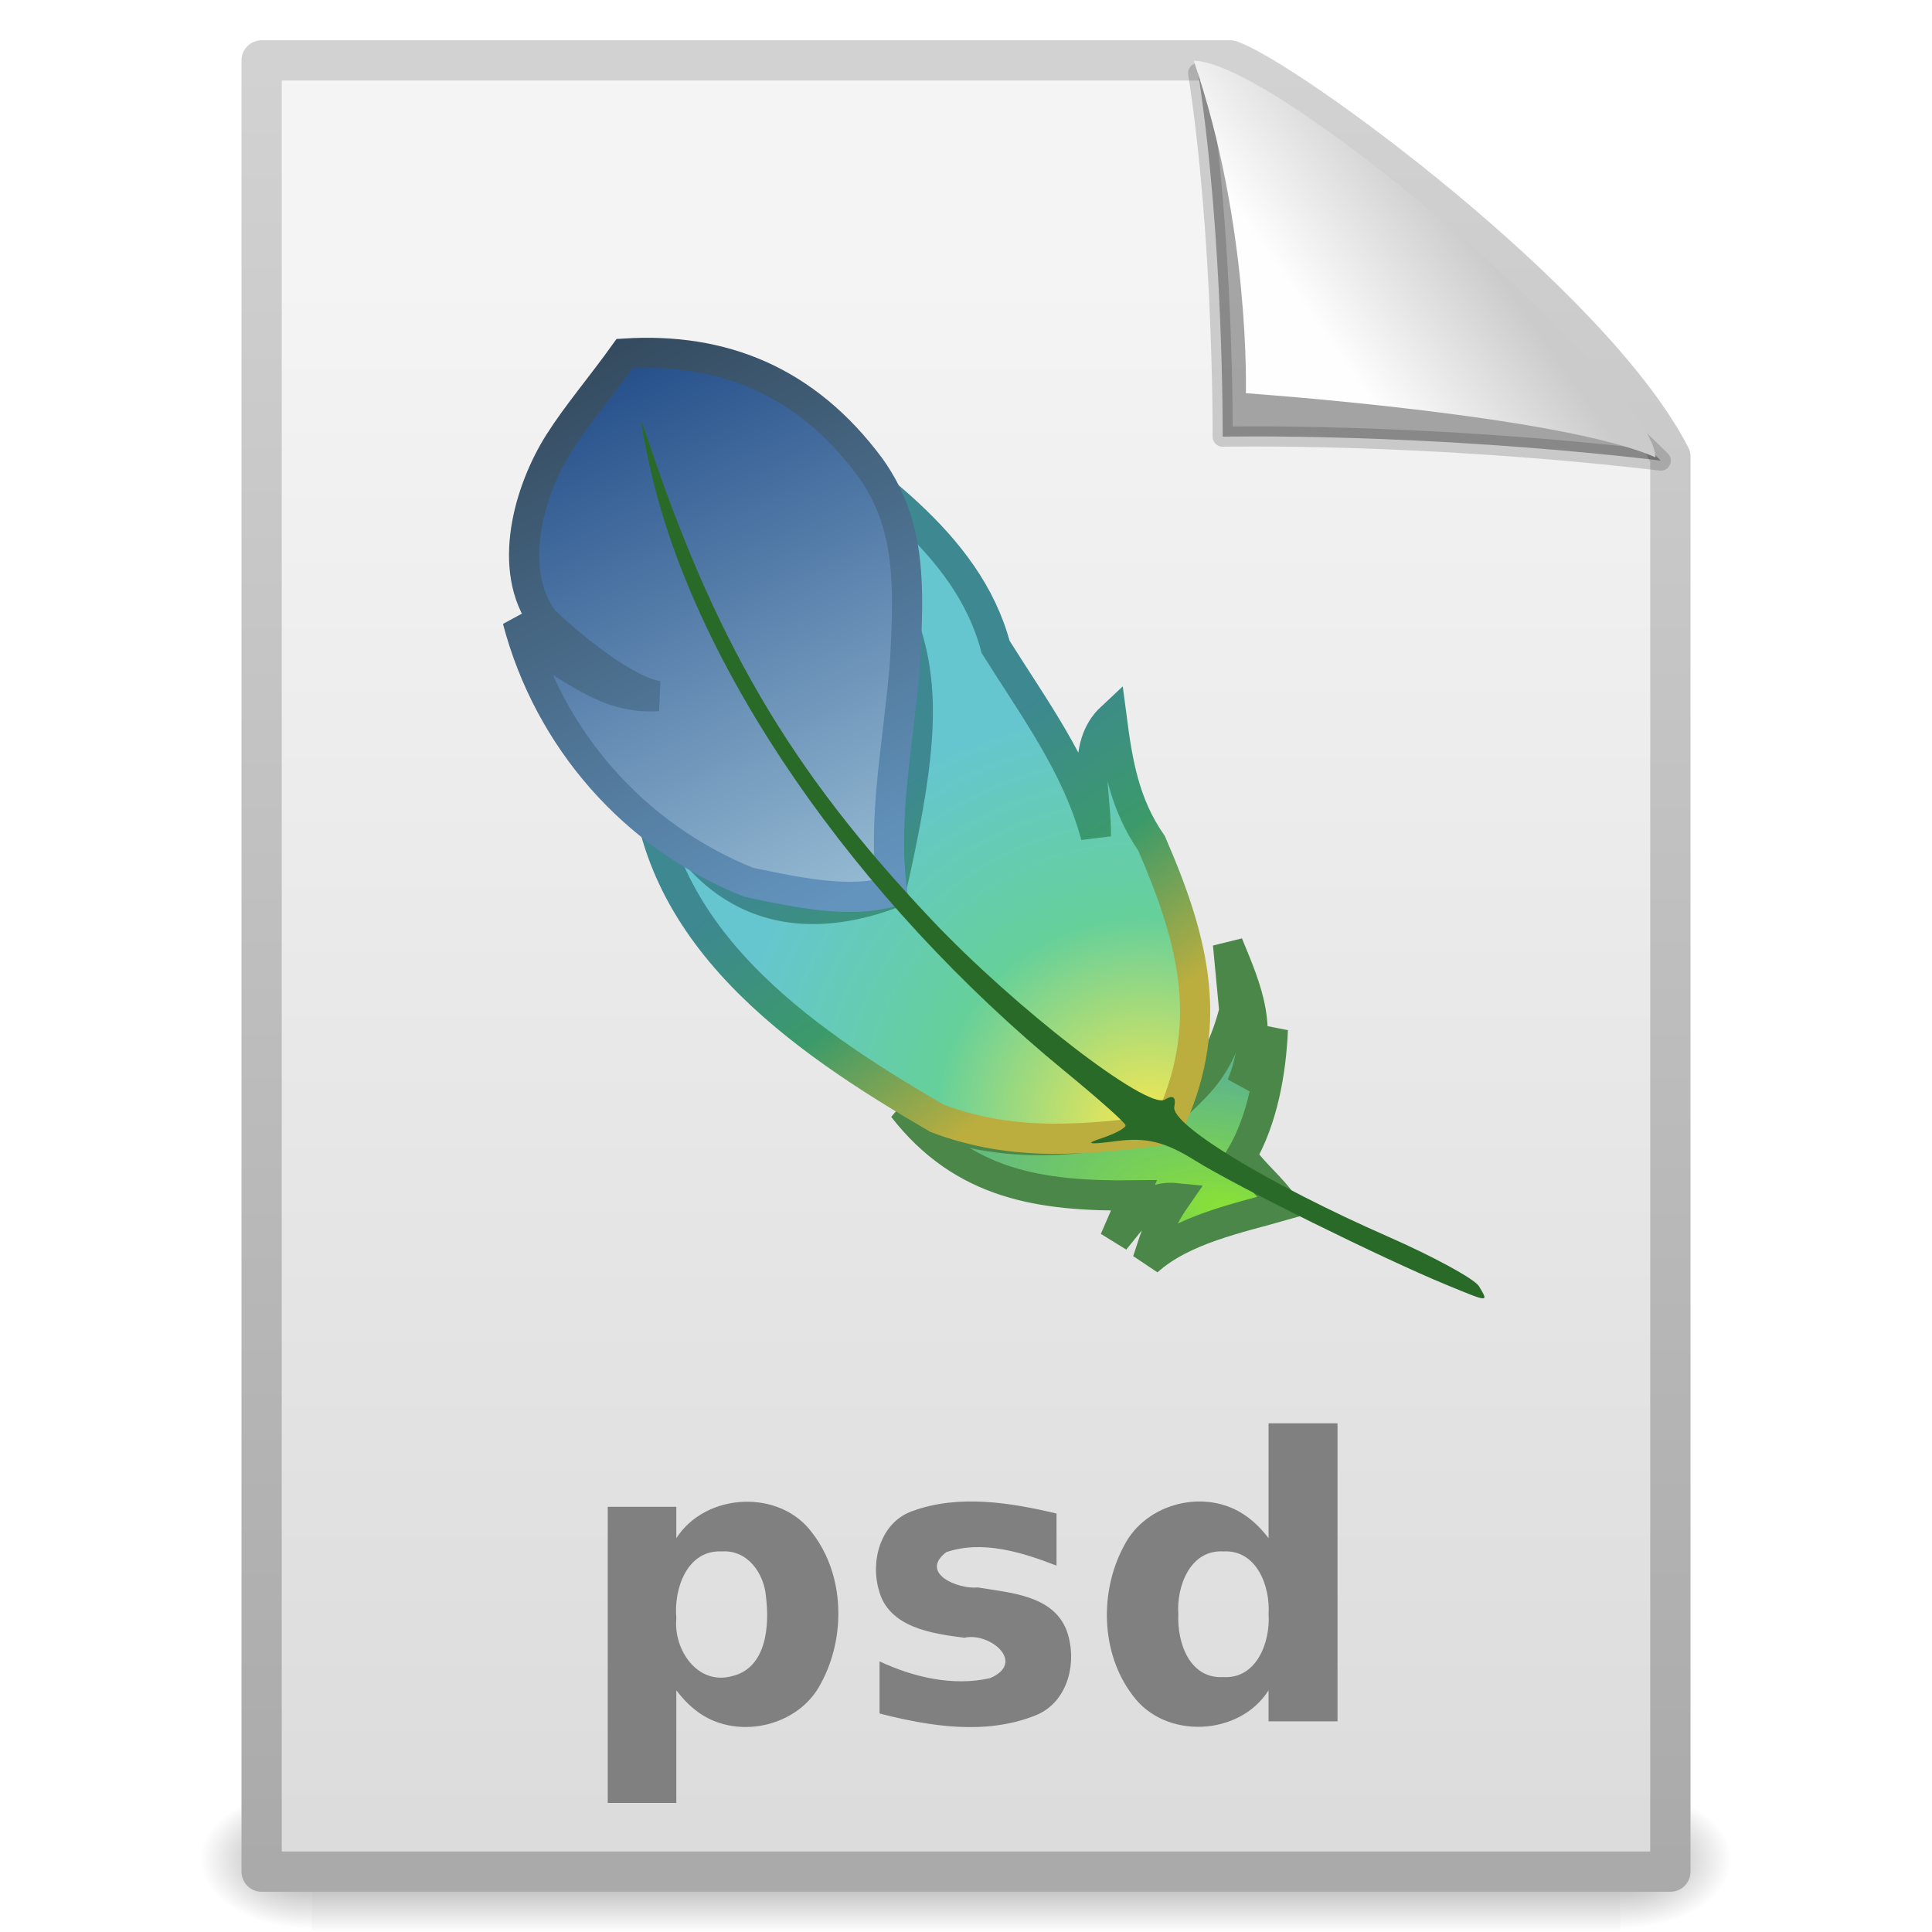
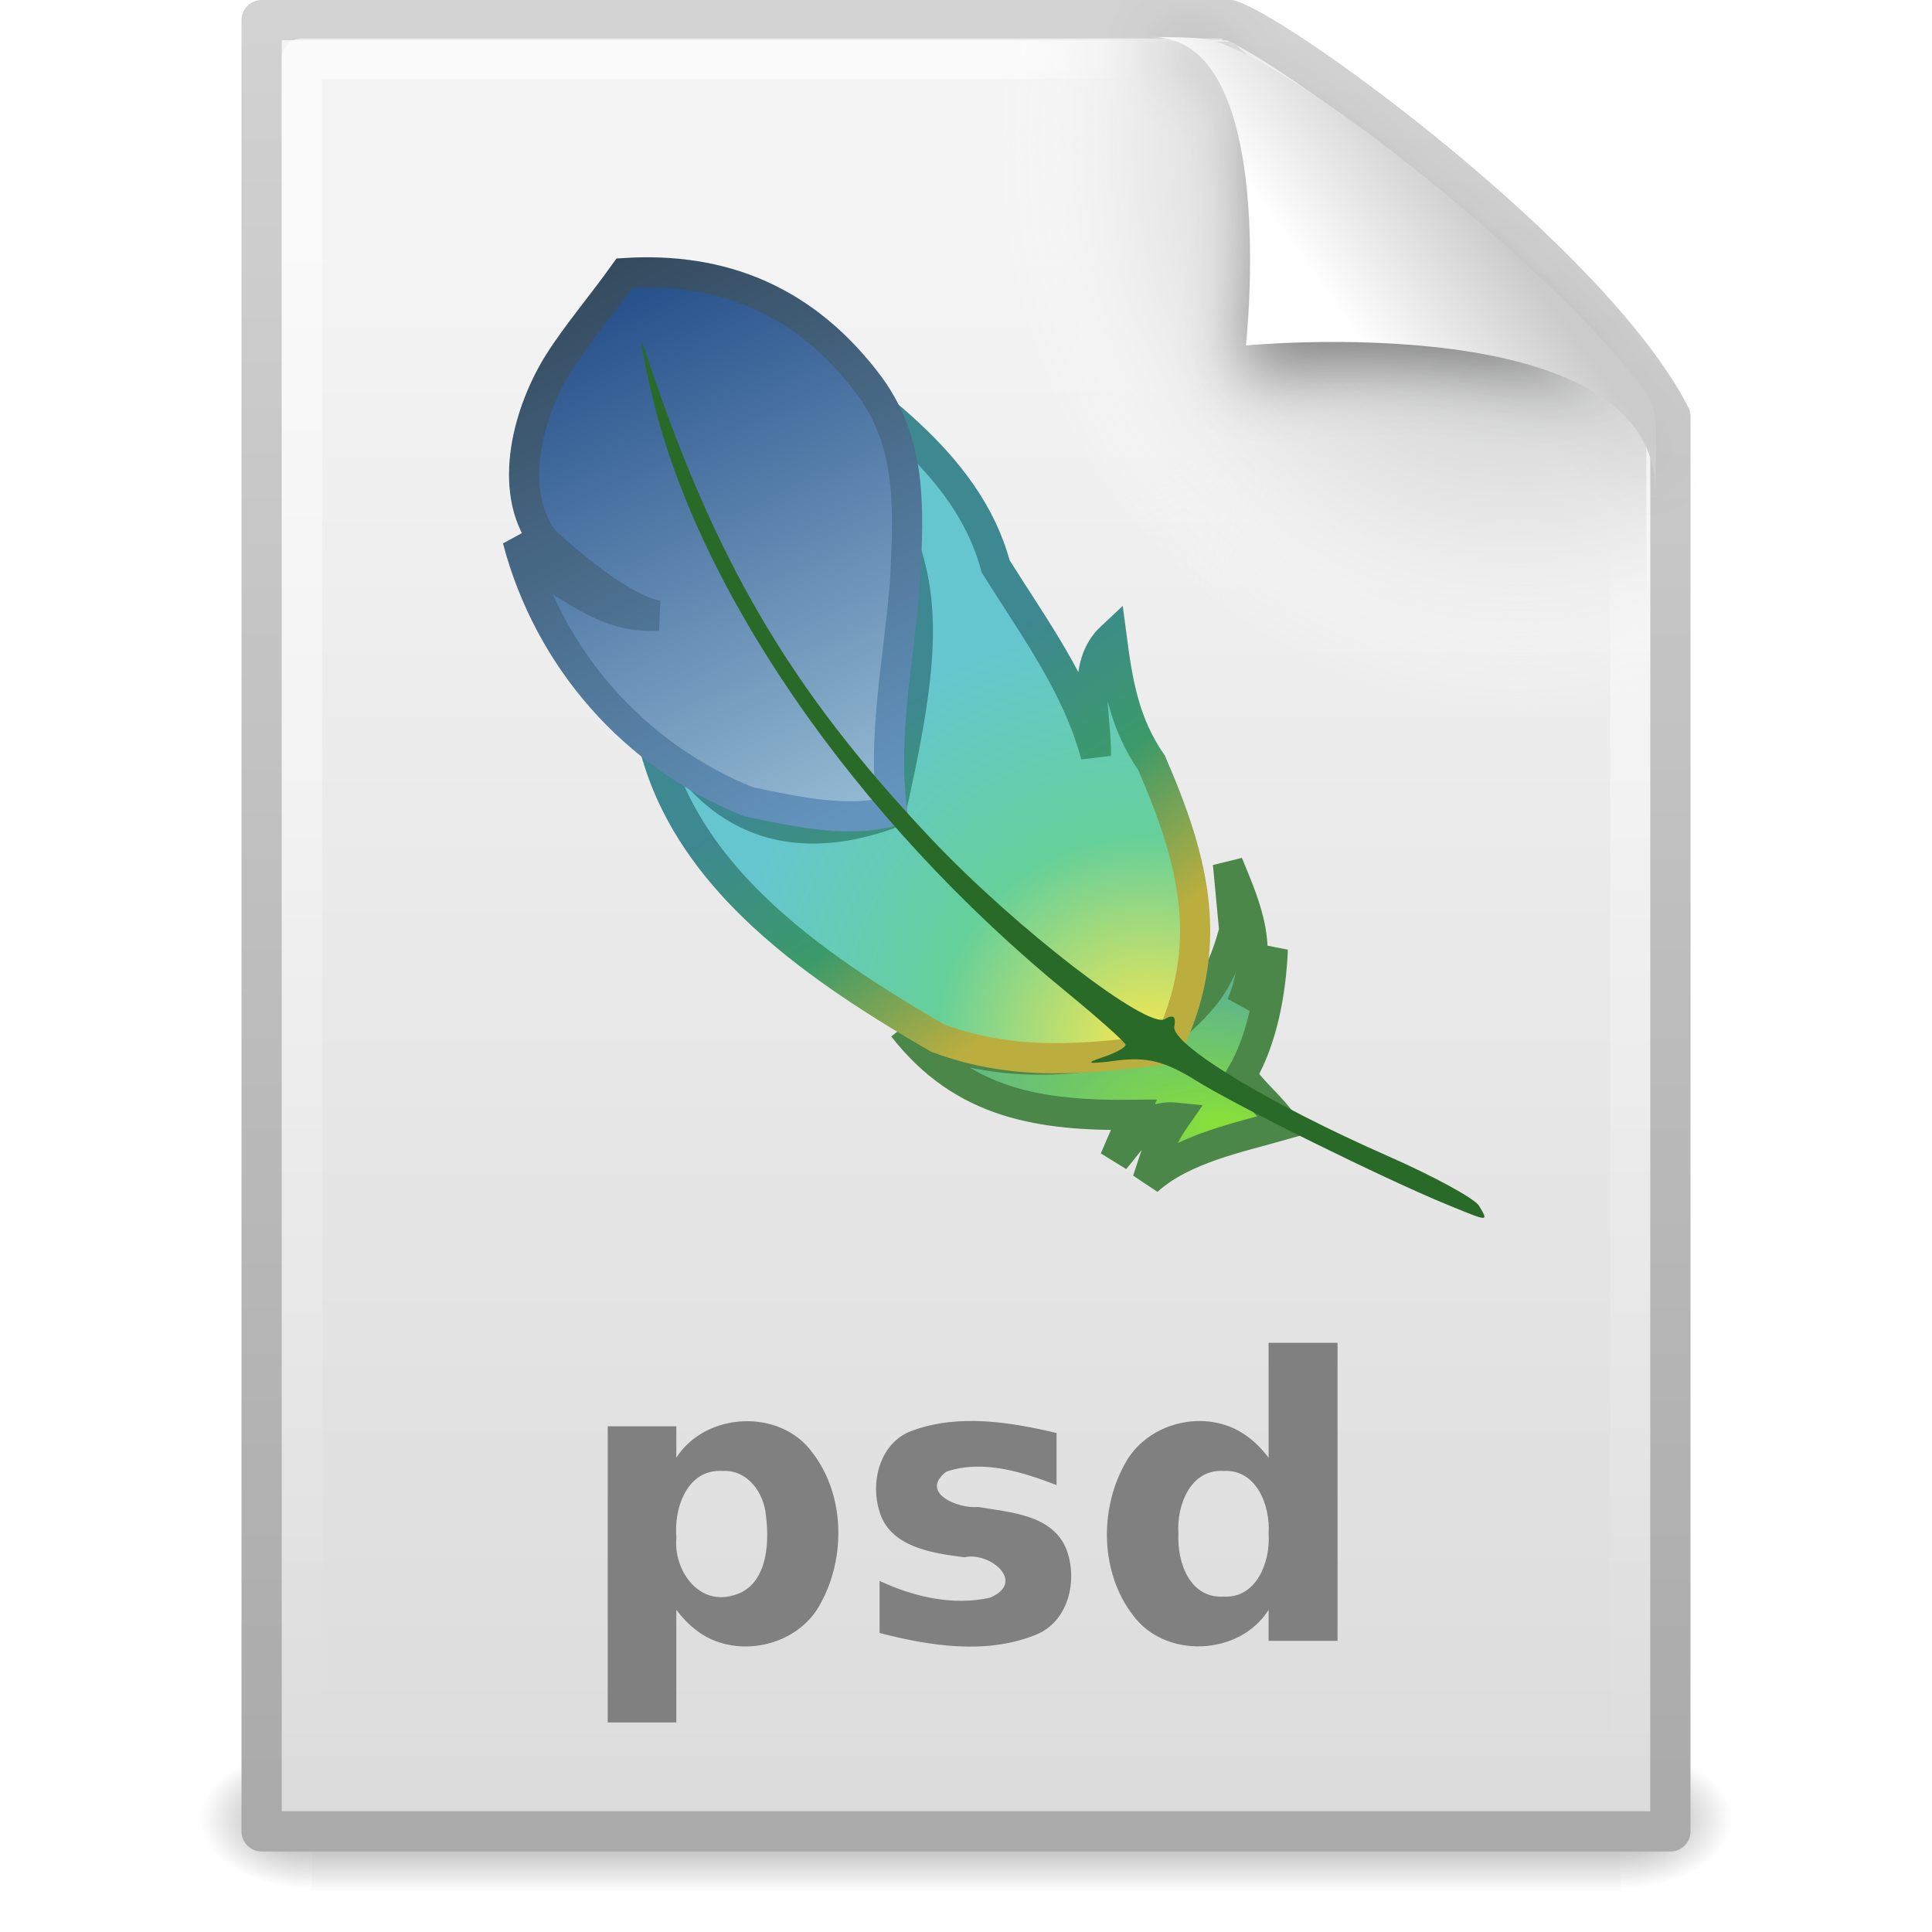
- <svg xmlns="http://www.w3.org/2000/svg" xmlns:xlink="http://www.w3.org/1999/xlink" width="48px" height="48px" id="svg3762">
+ <svg xmlns="http://www.w3.org/2000/svg" xmlns:xlink="http://www.w3.org/1999/xlink" version="1.1" width="48" height="48" id="svg3762">
  <defs id="defs3764">
-     <radialGradient xlink:href="#linearGradient5060" id="radialGradient7008" gradientUnits="userSpaceOnUse" gradientTransform="matrix(2.4097175e-2,0,0,1.5374761e-2,26.47758,38.62904)" cx="605.714" cy="486.648" fx="605.714" fy="486.648" r="117.143" />
+     <radialGradient cx="605.714" cy="486.648" r="117.143" fx="605.714" fy="486.648" id="radialGradient7008" xlink:href="#linearGradient5060" gradientUnits="userSpaceOnUse" gradientTransform="matrix(0.02409717,0,0,0.01537476,26.47758,38.62904)" />
    <linearGradient id="linearGradient5060">
-       <stop id="stop5062" offset="0" style="stop-color:black;stop-opacity:1;" />
-       <stop id="stop5064" offset="1" style="stop-color:black;stop-opacity:0;" />
+       <stop id="stop5062" style="stop-color:#000000;stop-opacity:1" offset="0" />
+       <stop id="stop5064" style="stop-color:#000000;stop-opacity:0" offset="1" />
    </linearGradient>
-     <radialGradient xlink:href="#linearGradient5060" id="radialGradient7006" gradientUnits="userSpaceOnUse" gradientTransform="matrix(-2.409717e-2,0,0,1.5374761e-2,21.52241,38.62904)" cx="605.714" cy="486.648" fx="605.714" fy="486.648" r="117.143" />
+     <radialGradient cx="605.714" cy="486.648" r="117.143" fx="605.714" fy="486.648" id="radialGradient7006" xlink:href="#linearGradient5060" gradientUnits="userSpaceOnUse" gradientTransform="matrix(-0.02409717,0,0,0.01537476,21.52241,38.62904)" />
    <linearGradient id="linearGradient5048">
-       <stop id="stop5050" offset="0" style="stop-color:black;stop-opacity:0;" />
-       <stop style="stop-color:black;stop-opacity:1;" offset="0.5" id="stop5056" />
-       <stop id="stop5052" offset="1" style="stop-color:black;stop-opacity:0;" />
+       <stop id="stop5050" style="stop-color:#000000;stop-opacity:0" offset="0" />
+       <stop id="stop5056" style="stop-color:#000000;stop-opacity:1" offset="0.5" />
+       <stop id="stop5052" style="stop-color:#000000;stop-opacity:0" offset="1" />
    </linearGradient>
-     <linearGradient xlink:href="#linearGradient5048" id="linearGradient7004" gradientUnits="userSpaceOnUse" gradientTransform="matrix(7.0414201e-2,0,0,1.5374761e-2,-1.449705,38.62901)" x1="302.857" y1="366.648" x2="302.857" y2="609.505" />
+     <linearGradient x1="302.857" y1="366.648" x2="302.857" y2="609.505" id="linearGradient7004" xlink:href="#linearGradient5048" gradientUnits="userSpaceOnUse" gradientTransform="matrix(0.0704142,0,0,0.01537476,-1.449705,38.62901)" />
    <linearGradient id="linearGradient3104">
-       <stop id="stop3106" offset="0" style="stop-color:#aaaaaa;stop-opacity:1;" />
-       <stop id="stop3108" offset="1" style="stop-color:#d2d2d2;stop-opacity:1;" />
+       <stop id="stop3106" style="stop-color:#aaaaaa;stop-opacity:1" offset="0" />
+       <stop id="stop3108" style="stop-color:#d2d2d2;stop-opacity:1" offset="1" />
    </linearGradient>
-     <linearGradient xlink:href="#linearGradient3104" id="linearGradient7039" gradientUnits="userSpaceOnUse" gradientTransform="matrix(0.8074968,0,0,0.9358511,59.41024,-1.114479)" x1="-51.786" y1="50.786" x2="-51.786" y2="2.906" />
+     <linearGradient x1="-51.786" y1="50.786" x2="-51.786" y2="2.906" id="linearGradient7039" xlink:href="#linearGradient3104" gradientUnits="userSpaceOnUse" gradientTransform="matrix(0.8074968,0,0,0.9358511,59.41024,-2.114478)" />
    <linearGradient id="linearGradient3600">
-       <stop style="stop-color:#f4f4f4;stop-opacity:1" offset="0" id="stop3602" />
-       <stop style="stop-color:#dbdbdb;stop-opacity:1" offset="1" id="stop3604" />
+       <stop id="stop3602" style="stop-color:#f4f4f4;stop-opacity:1" offset="0" />
+       <stop id="stop3604" style="stop-color:#dbdbdb;stop-opacity:1" offset="1" />
    </linearGradient>
-     <linearGradient xlink:href="#linearGradient3600" id="linearGradient7037" gradientUnits="userSpaceOnUse" x1="25.132" y1="6.729" x2="25.132" y2="47.013" />
+     <linearGradient x1="25.132" y1="6.729" x2="25.132" y2="47.013" id="linearGradient7037" xlink:href="#linearGradient3600" gradientUnits="userSpaceOnUse" gradientTransform="translate(0,-0.9999993)" />
    <linearGradient id="linearGradient9162">
-       <stop style="stop-color:#8ae234;stop-opacity:1;" offset="0" id="stop9170" />
-       <stop id="stop9166" offset="1" style="stop-color:#4db07d;stop-opacity:0.882;" />
+       <stop id="stop9170" style="stop-color:#8ae234;stop-opacity:1" offset="0" />
+       <stop id="stop9166" style="stop-color:#4db07d;stop-opacity:0.882" offset="1" />
    </linearGradient>
-     <radialGradient xlink:href="#linearGradient9162" id="radialGradient7057" gradientUnits="userSpaceOnUse" gradientTransform="matrix(-0.3550367,-6.1138432e-2,2.6988104e-2,-0.1567226,167.7759,118.0612)" cx="416.802" cy="399.142" fx="416.802" fy="399.142" r="20.131" />
-     <linearGradient id="linearGradient8589">
-       <stop id="stop8591" offset="0" style="stop-color:#fefefe;stop-opacity:1" />
-       <stop id="stop8593" offset="1" style="stop-color:#cbcbcb;stop-opacity:1;" />
+     <radialGradient cx="416.802" cy="399.142" r="20.131" fx="416.802" fy="399.142" id="radialGradient7057" xlink:href="#linearGradient9162" gradientUnits="userSpaceOnUse" gradientTransform="matrix(-0.3550367,-0.06113843,0.0269881,-0.1567226,167.7759,116.0612)" />
+     <linearGradient id="linearGradient7605">
+       <stop id="stop7607" style="stop-color:#bcae3e;stop-opacity:1" offset="0" />
+       <stop id="stop7609" style="stop-color:#3b9a6a;stop-opacity:1" offset="0.5" />
+       <stop id="stop7611" style="stop-color:#3d8891;stop-opacity:1" offset="1" />
    </linearGradient>
-     <linearGradient xlink:href="#linearGradient8589" id="linearGradient7027" gradientUnits="userSpaceOnUse" gradientTransform="matrix(0.9976985,0,0,1.064205,0.163803,-0.139256)" x1="32.892" y1="8.059" x2="36.358" y2="5.457" />
-     <linearGradient id="linearGradient7605">
-       <stop style="stop-color:#bcae3e;stop-opacity:1;" offset="0" id="stop7607" />
-       <stop id="stop7609" offset="0.5" style="stop-color:#3b9a6a;stop-opacity:1;" />
-       <stop id="stop7611" offset="1" style="stop-color:#3d8891;stop-opacity:1;" />
+     <linearGradient x1="32.027" y1="21.986" x2="27.56" y2="15.299" id="linearGradient7067" xlink:href="#linearGradient7605" gradientUnits="userSpaceOnUse" gradientTransform="translate(-0.330622,-0.9841266)" />
+     <linearGradient id="linearGradient7192">
+       <stop id="stop7210" style="stop-color:#fce94f;stop-opacity:1" offset="0" />
+       <stop id="stop8189" style="stop-color:#66d09a;stop-opacity:1" offset="0.5" />
+       <stop id="stop8187" style="stop-color:#66c6d0;stop-opacity:1" offset="1" />
    </linearGradient>
-     <linearGradient xlink:href="#linearGradient7605" id="linearGradient7067" gradientUnits="userSpaceOnUse" x1="32.027" y1="21.986" x2="27.56" y2="15.299" gradientTransform="translate(-0.330622,1.015873)" />
-     <linearGradient id="linearGradient7192">
-       <stop id="stop7210" offset="0" style="stop-color:#fce94f;stop-opacity:1;" />
-       <stop style="stop-color:#66d09a;stop-opacity:1;" offset="0.5" id="stop8189" />
-       <stop style="stop-color:#66c6d0;stop-opacity:1;" offset="1" id="stop8187" />
+     <radialGradient cx="416.655" cy="392.078" r="27.077" fx="416.655" fy="392.078" id="radialGradient7065" xlink:href="#linearGradient7192" gradientUnits="userSpaceOnUse" gradientTransform="matrix(0.2619729,-0.285608,0.2957879,0.2713093,-196.5257,38.75677)" />
+     <linearGradient id="linearGradient7613">
+       <stop id="stop7615" style="stop-color:#304456;stop-opacity:1" offset="0" />
+       <stop id="stop7617" style="stop-color:#6394be;stop-opacity:1" offset="1" />
    </linearGradient>
-     <radialGradient xlink:href="#linearGradient7192" id="radialGradient7065" gradientUnits="userSpaceOnUse" gradientTransform="matrix(0.2619729,-0.285608,0.2957879,0.2713093,-196.5257,40.75677)" cx="416.655" cy="392.078" fx="416.655" fy="392.078" r="27.077" />
-     <linearGradient id="linearGradient7613">
-       <stop id="stop7615" offset="0" style="stop-color:#304456;stop-opacity:1;" />
-       <stop id="stop7617" offset="1" style="stop-color:#6394be;stop-opacity:1;" />
+     <linearGradient x1="13.113" y1="7.251" x2="20.404" y2="21.767" id="linearGradient7062" xlink:href="#linearGradient7613" gradientUnits="userSpaceOnUse" gradientTransform="translate(-0.330622,-0.9841266)" />
+     <linearGradient id="linearGradient7176">
+       <stop id="stop7178" style="stop-color:#204a87;stop-opacity:1" offset="0" />
+       <stop id="stop7180" style="stop-color:#97bcd4;stop-opacity:1" offset="1" />
    </linearGradient>
-     <linearGradient xlink:href="#linearGradient7613" id="linearGradient7062" gradientUnits="userSpaceOnUse" x1="13.113" y1="7.251" x2="20.404" y2="21.767" gradientTransform="translate(-0.330622,1.015873)" />
-     <linearGradient id="linearGradient7176">
-       <stop id="stop7178" offset="0" style="stop-color:#204a87;stop-opacity:1;" />
-       <stop id="stop7180" offset="1" style="stop-color:#97bcd4;stop-opacity:1" />
+     <linearGradient x1="375.625" y1="311.791" x2="393.433" y2="374.925" id="linearGradient7060" xlink:href="#linearGradient7176" gradientUnits="userSpaceOnUse" gradientTransform="matrix(0.2297578,-0.0383763,0.0383763,0.2297578,-83.01718,-50.80784)" />
+     <radialGradient cx="102" cy="112.305" r="139.559" id="XMLID_8_" gradientUnits="userSpaceOnUse">
+       <stop id="stop41" style="stop-color:#b7b8b9;stop-opacity:1" offset="0" />
+       <stop id="stop47" style="stop-color:#ececec;stop-opacity:1" offset="0.189" />
+       <stop id="stop49" style="stop-color:#fafafa;stop-opacity:0" offset="0.257" />
+       <stop id="stop51" style="stop-color:#ffffff;stop-opacity:0" offset="0.301" />
+       <stop id="stop53" style="stop-color:#fafafa;stop-opacity:0" offset="0.531" />
+       <stop id="stop55" style="stop-color:#ebecec;stop-opacity:0" offset="0.845" />
+       <stop id="stop57" style="stop-color:#e1e2e3;stop-opacity:0" offset="1" />
+     </radialGradient>
+     <filter x="-0.148" y="-0.164" width="1.297" height="1.329" color-interpolation-filters="sRGB" id="filter3248">
+       <feGaussianBlur id="feGaussianBlur3250" stdDeviation="0.774" />
+     </filter>
+     <linearGradient x1="32.892" y1="8.059" x2="36.358" y2="5.457" id="linearGradient2633" xlink:href="#linearGradient8589-8" gradientUnits="userSpaceOnUse" gradientTransform="matrix(0.9977111,0,0,1.040687,0.1637168,-1.105795)" />
+     <linearGradient id="linearGradient8589-8">
+       <stop id="stop8591-1" style="stop-color:#fefefe;stop-opacity:1" offset="0" />
+       <stop id="stop8593-2" style="stop-color:#cbcbcb;stop-opacity:1" offset="1" />
    </linearGradient>
-     <linearGradient xlink:href="#linearGradient7176" id="linearGradient7060" gradientUnits="userSpaceOnUse" gradientTransform="matrix(0.2297578,-3.8376296e-2,3.8376296e-2,0.2297578,-83.01718,-48.80784)" x1="375.625" y1="311.791" x2="393.433" y2="374.925" />
+     <radialGradient cx="102" cy="112.305" r="139.559" id="radialGradient3095" xlink:href="#XMLID_8_" gradientUnits="userSpaceOnUse" gradientTransform="matrix(0.3617068,0,0,-0.3907784,0.8509865,47.517)" />
+     <linearGradient id="linearGradient3211">
+       <stop id="stop3213" style="stop-color:#ffffff;stop-opacity:1" offset="0" />
+       <stop id="stop3215" style="stop-color:#ffffff;stop-opacity:0" offset="1" />
+     </linearGradient>
+     <linearGradient x1="24" y1="2" x2="24" y2="46.017" id="linearGradient2890" xlink:href="#linearGradient3211" gradientUnits="userSpaceOnUse" gradientTransform="matrix(1,0,0,0.9777778,-5.0064697e-7,-0.9888882)" />
  </defs>
  <g id="layer1">
-     <g style="display:inline" id="g4420" transform="matrix(0.9561265,0,0,0.9561265,1.052964,2.105928)">
-       <rect style="opacity:0.402;fill:url(#linearGradient7004);fill-opacity:1;fill-rule:nonzero;stroke:none;stroke-width:1;stroke-linecap:round;stroke-linejoin:miter;marker:none;marker-start:none;marker-mid:none;marker-end:none;stroke-miterlimit:4;stroke-dasharray:none;stroke-dashoffset:0;stroke-opacity:1;visibility:visible;display:inline;overflow:visible" id="rect4422" width="34" height="3.734" x="7" y="44.266" />
-       <path id="path4424" d="M 7,44.266 C 7,44.266 7,48 7,48 C 5.759,48.007 4,47.163 4,46.133 C 4,45.102 5.385,44.266 7,44.266 z" style="opacity:0.402;fill:url(#radialGradient7006);fill-opacity:1;fill-rule:nonzero;stroke:none;stroke-width:1;stroke-linecap:round;stroke-linejoin:miter;marker:none;marker-start:none;marker-mid:none;marker-end:none;stroke-miterlimit:4;stroke-dasharray:none;stroke-dashoffset:0;stroke-opacity:1;visibility:visible;display:inline;overflow:visible" />
-       <path id="path4426" d="M 41,44.266 C 41,44.266 41,48 41,48 C 42.241,48.007 44,47.163 44,46.133 C 44,45.102 42.615,44.266 41,44.266 z" style="opacity:0.402;fill:url(#radialGradient7008);fill-opacity:1;fill-rule:nonzero;stroke:none;stroke-width:1;stroke-linecap:round;stroke-linejoin:miter;marker:none;marker-start:none;marker-mid:none;marker-end:none;stroke-miterlimit:4;stroke-dasharray:none;stroke-dashoffset:0;stroke-opacity:1;visibility:visible;display:inline;overflow:visible" />
+     <g transform="matrix(0.9561265,0,0,0.9561265,1.052964,1.105929)" id="g4420" style="display:inline">
+       <rect width="34" height="3.734" x="7" y="44.266" id="rect4422" style="opacity:0.402;fill:url(#linearGradient7004);fill-opacity:1;fill-rule:nonzero;stroke:none;stroke-width:1;marker:none;visibility:visible;display:inline;overflow:visible" />
+       <path d="m 7,44.266 c 0,0 0,3.734 0,3.734 -1.241,0.007 -3,-0.837 -3,-1.867 0,-1.031 1.385,-1.867 3,-1.867 z" id="path4424" style="opacity:0.402;fill:url(#radialGradient7006);fill-opacity:1;fill-rule:nonzero;stroke:none;stroke-width:1;marker:none;visibility:visible;display:inline;overflow:visible" />
+       <path d="m 41,44.266 c 0,0 0,3.734 0,3.734 1.241,0.007 3,-0.837 3,-1.867 0,-1.031 -1.385,-1.867 -3,-1.867 z" id="path4426" style="opacity:0.402;fill:url(#radialGradient7008);fill-opacity:1;fill-rule:nonzero;stroke:none;stroke-width:1;marker:none;visibility:visible;display:inline;overflow:visible" />
    </g>
-     <path style="display:inline;fill:url(#linearGradient7037);fill-opacity:1;stroke:url(#linearGradient7039);stroke-width:1;stroke-linecap:butt;stroke-linejoin:round;stroke-miterlimit:4;stroke-dasharray:none;stroke-dashoffset:0;stroke-opacity:1" d="M 6.5,1.5 C 14.52,1.5 22.541,1.5 30.561,1.5 C 31.968,1.985 39.526,7.515 41.5,11.344 C 41.5,23.063 41.5,34.781 41.5,46.5 C 29.833,46.5 18.167,46.5 6.5,46.5 C 6.5,31.5 6.5,16.5 6.5,1.5 z" id="path4428" />
-     <path style="display:inline;font-size:11.695px;font-style:normal;font-weight:normal;line-height:125%;fill:#808080;fill-opacity:1;stroke:none;stroke-width:1px;stroke-linecap:butt;stroke-linejoin:miter;stroke-opacity:1;font-family:Bitstream Vera Sans" d="M 16.803,41.995 C 16.803,42.928 16.803,43.86 16.803,44.793 C 16.235,44.793 15.667,44.793 15.099,44.793 C 15.099,42.341 15.099,39.888 15.099,37.436 C 15.667,37.436 16.235,37.436 16.803,37.436 C 16.803,37.696 16.803,37.956 16.803,38.216 C 17.533,37.077 19.386,36.985 20.186,38.093 C 20.988,39.134 21.016,40.677 20.401,41.813 C 19.838,42.928 18.24,43.261 17.273,42.483 C 17.094,42.343 16.939,42.175 16.803,41.995 L 16.803,41.995 z M 17.935,38.545 C 17.067,38.5 16.735,39.481 16.804,40.199 C 16.725,40.978 17.325,41.883 18.192,41.642 C 19.046,41.439 19.122,40.386 19.03,39.665 C 18.982,39.086 18.573,38.502 17.935,38.545 L 17.935,38.545 z M 26.249,37.603 C 26.249,38.034 26.249,38.465 26.249,38.897 C 25.396,38.568 24.41,38.256 23.508,38.564 C 22.835,39.084 23.796,39.49 24.295,39.44 C 25.082,39.573 26.146,39.626 26.493,40.49 C 26.783,41.261 26.549,42.298 25.72,42.621 C 24.487,43.114 23.1,42.892 21.852,42.571 C 21.852,42.139 21.852,41.708 21.852,41.276 C 22.693,41.67 23.673,41.901 24.594,41.694 C 25.505,41.311 24.599,40.546 23.959,40.689 C 23.156,40.588 22.075,40.435 21.835,39.506 C 21.62,38.761 21.886,37.808 22.68,37.538 C 23.821,37.124 25.1,37.33 26.249,37.603 L 26.249,37.603 z M 31.517,38.216 C 31.517,37.265 31.517,36.313 31.517,35.361 C 32.088,35.361 32.659,35.361 33.23,35.361 C 33.23,37.829 33.23,40.298 33.23,42.766 C 32.659,42.766 32.088,42.766 31.517,42.766 C 31.517,42.509 31.517,42.252 31.517,41.995 C 30.795,43.141 28.943,43.221 28.143,42.123 C 27.344,41.081 27.31,39.538 27.928,38.401 C 28.472,37.33 29.967,36.966 30.946,37.656 C 31.167,37.808 31.355,38.003 31.517,38.216 L 31.517,38.216 z M 30.394,41.667 C 31.221,41.715 31.564,40.797 31.517,40.106 C 31.564,39.414 31.221,38.496 30.394,38.545 C 29.566,38.497 29.227,39.415 29.275,40.106 C 29.244,40.802 29.544,41.712 30.394,41.667 L 30.394,41.667 z" id="text2019" />
-     <path id="path8191" d="M 22.438,27.519 C 23.929,29.433 25.845,29.728 28.173,29.699 C 28.013,30.068 27.854,30.437 27.694,30.805 C 28.14,30.272 28.472,29.693 29.21,29.767 C 28.754,30.424 28.679,30.849 28.506,31.333 C 29.389,30.537 30.773,30.263 31.889,29.944 C 31.592,29.491 31.141,29.163 30.844,28.71 C 31.36,27.829 31.581,26.636 31.623,25.579 C 31.423,26.129 31.13,26.571 30.853,26.959 C 31.418,25.556 30.989,24.627 30.509,23.456 C 30.562,24.01 30.614,24.565 30.666,25.119 C 30.221,26.752 29.71,26.946 28.726,27.939 C 27.103,28.342 24.615,28.707 22.438,27.519 z" style="display:inline;fill:url(#radialGradient7057);fill-opacity:1;fill-rule:evenodd;stroke:#4b8748;stroke-width:0.75;stroke-linecap:butt;stroke-linejoin:miter;stroke-miterlimit:4;stroke-dasharray:none;stroke-opacity:1" />
-     <path style="display:inline;fill:#000000;fill-opacity:0.327;fill-rule:evenodd;stroke:#000000;stroke-width:0.5;stroke-linecap:butt;stroke-linejoin:round;stroke-miterlimit:4;stroke-dasharray:none;stroke-opacity:0.166" d="M 29.768,1.815 C 30.405,5.94 30.377,10.849 30.377,10.849 C 30.377,10.849 35.247,10.738 41.262,11.443 C 36.365,6.655 32.934,4.659 29.768,1.815 z" id="path5058" />
-     <path style="display:inline;fill:url(#linearGradient7027);fill-opacity:1;fill-rule:evenodd;stroke:none;stroke-width:1px;stroke-linecap:butt;stroke-linejoin:miter;stroke-opacity:1" d="M 29.658,1.508 C 31.07,5.63 30.953,9.769 30.953,9.769 C 30.953,9.769 38.786,10.316 41.128,11.363 C 41.128,9.651 31.831,1.537 29.658,1.508 z" id="path5060" />
-     <path id="path27337" d="M 16.027,18.877 C 16.135,23.216 19.843,25.786 23.28,27.784 C 25.223,28.513 26.975,28.314 28.975,28.068 C 30.21,25.541 29.694,23.45 28.61,20.952 C 27.934,19.978 27.766,18.965 27.617,17.824 C 26.837,18.551 27.245,19.745 27.227,20.772 C 26.761,19.028 25.679,17.583 24.735,16.07 C 24.034,13.434 21.428,11.822 19.353,10.262 C 22.757,15.581 23.566,15.853 22.114,22.214 C 18.986,23.349 16.99,21.768 16.027,18.877 z" style="display:inline;fill:url(#radialGradient7065);fill-opacity:1;fill-rule:evenodd;stroke:url(#linearGradient7067);stroke-width:0.75;stroke-linecap:butt;stroke-linejoin:miter;stroke-miterlimit:4;stroke-dasharray:none;stroke-opacity:1" />
-     <path id="path24402" d="M 12.859,15.406 C 13.636,18.364 15.75,20.773 18.594,21.919 C 19.868,22.189 21.137,22.449 22.162,22.147 C 21.919,20.266 22.327,18.471 22.489,16.413 C 22.573,14.64 22.664,13.067 21.621,11.613 C 20.016,9.447 17.937,8.632 15.518,8.785 C 14.929,9.607 14.339,10.294 13.891,11.001 C 13.146,12.178 12.571,14.147 13.508,15.416 C 14.429,16.277 15.637,17.188 16.351,17.294 C 15.268,17.368 14.535,16.816 13.651,16.274 C 13.387,15.985 13.123,15.696 12.859,15.406 z" style="display:inline;fill:url(#linearGradient7060);fill-opacity:1;fill-rule:evenodd;stroke:url(#linearGradient7062);stroke-width:0.75;stroke-linecap:butt;stroke-linejoin:miter;stroke-miterlimit:4;stroke-dasharray:none;stroke-opacity:1" />
-     <path style="display:inline;fill:#2a6a28" d="M 35.947,31.926 C 34.369,31.278 30.721,29.475 29.704,28.84 C 28.944,28.366 28.487,28.253 27.733,28.351 C 27.044,28.442 26.935,28.42 27.368,28.279 C 27.706,28.168 27.974,28.023 27.963,27.956 C 27.952,27.889 27.28,27.291 26.47,26.627 C 21.223,22.325 17.269,16.585 16.161,11.662 C 15.95,10.724 15.877,10.258 15.998,10.627 C 17.729,15.893 19.614,19.117 23.145,22.85 C 25.228,25.053 28.5,27.577 28.939,27.319 C 29.147,27.196 29.224,27.255 29.175,27.498 C 29.085,27.94 31.522,29.421 34.48,30.721 C 35.621,31.222 36.641,31.779 36.746,31.957 C 36.984,32.362 37.011,32.363 35.947,31.926 z" id="path24368" />
+     <path d="m 6.5,0.5 c 8.02,0 16.041,0 24.061,0 1.407,0.485 8.965,6.015 10.939,9.844 0,11.719 0,23.437 0,35.156 -11.667,0 -23.333,0 -35,0 0,-15 0,-30 0,-45 z" id="path4428" style="fill:url(#linearGradient7037);fill-opacity:1;stroke:url(#linearGradient7039);stroke-width:1;stroke-linecap:butt;stroke-linejoin:round;stroke-miterlimit:4;stroke-opacity:1;stroke-dasharray:none;stroke-dashoffset:0;display:inline" />
+     <path d="m 40.5,10.237 c 0,10.949 0,22.314 0,33.263 -11,0 -22,0 -33,0 0,-14.015 0,-28.03 0,-42.045 7.562,0 15.304,0 22.866,0" id="path2435" style="opacity:0.6;fill:none;stroke:url(#linearGradient2890);stroke-width:1;stroke-linecap:butt;stroke-linejoin:round;stroke-miterlimit:4;stroke-opacity:1;stroke-dasharray:none;stroke-dashoffset:0;display:inline" />
+     <path d="m 16.803,39.995 c 0,0.933 0,1.865 0,2.798 -0.568,0 -1.136,0 -1.704,0 0,-2.452 0,-4.905 0,-7.357 0.568,0 1.136,0 1.704,0 0,0.26 0,0.52 0,0.78 0.731,-1.14 2.583,-1.232 3.383,-0.124 0.802,1.041 0.83,2.584 0.215,3.72 -0.563,1.115 -2.161,1.448 -3.129,0.67 -0.178,-0.14 -0.334,-0.308 -0.47,-0.488 l 0,0 z m 1.133,-3.45 c -0.869,-0.044 -1.2,0.936 -1.131,1.654 -0.079,0.779 0.521,1.684 1.389,1.443 0.854,-0.202 0.93,-1.256 0.837,-1.976 -0.047,-0.579 -0.457,-1.163 -1.095,-1.12 l 0,0 z m 8.314,-0.942 c 0,0.431 0,0.863 0,1.294 -0.853,-0.329 -1.839,-0.641 -2.741,-0.333 -0.673,0.52 0.289,0.926 0.788,0.876 0.787,0.133 1.851,0.187 2.197,1.05 0.291,0.771 0.057,1.808 -0.772,2.131 -1.233,0.493 -2.621,0.271 -3.869,-0.05 0,-0.431 0,-0.863 0,-1.294 0.842,0.394 1.821,0.624 2.742,0.417 0.911,-0.382 0.005,-1.147 -0.634,-1.004 -0.803,-0.101 -1.885,-0.254 -2.124,-1.184 -0.215,-0.745 0.051,-1.698 0.845,-1.968 1.141,-0.414 2.42,-0.208 3.568,0.065 l 0,0 z m 5.268,0.614 c 0,-0.952 0,-1.903 0,-2.855 0.571,0 1.142,0 1.713,0 0,2.468 0,4.936 0,7.405 -0.571,0 -1.142,0 -1.713,0 0,-0.257 0,-0.514 0,-0.771 -0.721,1.147 -2.574,1.226 -3.374,0.128 -0.799,-1.043 -0.833,-2.585 -0.215,-3.722 0.545,-1.071 2.04,-1.435 3.018,-0.745 0.221,0.152 0.41,0.347 0.571,0.56 l 0,10e-6 z m -1.123,3.45 c 0.827,0.049 1.171,-0.869 1.123,-1.561 0.048,-0.691 -0.296,-1.609 -1.123,-1.561 -0.828,-0.048 -1.167,0.87 -1.118,1.561 -0.032,0.697 0.269,1.606 1.118,1.561 l 0,0 z" id="text2019" style="font-size:11.695px;font-style:normal;font-weight:normal;line-height:125%;fill:#808080;fill-opacity:1;stroke:none;display:inline;font-family:Bitstream Vera Sans" />
+     <path d="m 22.438,25.519 c 1.491,1.914 3.407,2.208 5.734,2.18 -0.16,0.369 -0.319,0.737 -0.479,1.106 0.446,-0.533 0.779,-1.112 1.516,-1.038 -0.456,0.657 -0.531,1.081 -0.704,1.566 0.883,-0.797 2.267,-1.07 3.383,-1.389 -0.297,-0.453 -0.748,-0.78 -1.045,-1.234 0.517,-0.881 0.737,-2.074 0.779,-3.131 -0.2,0.551 -0.493,0.992 -0.77,1.38 0.565,-1.403 0.136,-2.332 -0.344,-3.503 0.052,0.554 0.105,1.109 0.157,1.663 -0.445,1.633 -0.956,1.827 -1.94,2.819 -1.624,0.404 -4.112,0.768 -6.288,-0.419 z" id="path8191" style="fill:url(#radialGradient7057);fill-opacity:1;fill-rule:evenodd;stroke:#4b8748;stroke-width:0.75;stroke-linecap:butt;stroke-linejoin:miter;stroke-miterlimit:4;stroke-opacity:1;stroke-dasharray:none;display:inline" />
+     <path d="m 16.027,16.877 c 0.108,4.339 3.816,6.909 7.253,8.907 1.943,0.729 3.695,0.529 5.695,0.284 1.236,-2.527 0.719,-4.618 -0.365,-7.116 -0.676,-0.974 -0.844,-1.987 -0.993,-3.128 -0.779,0.727 -0.372,1.921 -0.39,2.948 -0.466,-1.744 -1.547,-3.189 -2.491,-4.702 -0.702,-2.636 -3.308,-4.248 -5.382,-5.807 3.404,5.319 4.213,5.591 2.761,11.951 -3.129,1.135 -5.125,-0.446 -6.087,-3.337 z" id="path27337" style="fill:url(#radialGradient7065);fill-opacity:1;fill-rule:evenodd;stroke:url(#linearGradient7067);stroke-width:0.75;stroke-linecap:butt;stroke-linejoin:miter;stroke-miterlimit:4;stroke-opacity:1;stroke-dasharray:none;display:inline" />
+     <path d="m 12.859,13.406 c 0.777,2.958 2.891,5.366 5.735,6.513 1.274,0.27 2.543,0.53 3.568,0.228 -0.243,-1.881 0.165,-3.677 0.327,-5.734 0.084,-1.773 0.175,-3.346 -0.868,-4.8 C 20.016,7.447 17.937,6.632 15.518,6.785 14.929,7.607 14.339,8.294 13.891,9.001 13.146,10.178 12.571,12.147 13.508,13.416 c 0.922,0.862 2.129,1.772 2.843,1.878 -1.083,0.074 -1.816,-0.477 -2.7,-1.02 -0.264,-0.289 -0.528,-0.579 -0.792,-0.868 z" id="path24402" style="fill:url(#linearGradient7060);fill-opacity:1;fill-rule:evenodd;stroke:url(#linearGradient7062);stroke-width:0.75;stroke-linecap:butt;stroke-linejoin:miter;stroke-miterlimit:4;stroke-opacity:1;stroke-dasharray:none;display:inline" />
+     <path d="m 35.947,29.926 c -1.579,-0.648 -5.227,-2.451 -6.243,-3.086 -0.76,-0.474 -1.217,-0.588 -1.971,-0.489 -0.69,0.09 -0.798,0.069 -0.366,-0.073 0.339,-0.111 0.607,-0.256 0.596,-0.323 -0.011,-0.067 -0.683,-0.665 -1.493,-1.329 C 21.223,20.325 17.269,14.585 16.161,9.662 15.95,8.724 15.877,8.258 15.998,8.627 c 1.731,5.266 3.616,8.49 7.147,12.223 2.083,2.203 5.356,4.727 5.794,4.469 0.208,-0.123 0.286,-0.064 0.236,0.179 -0.09,0.442 2.347,1.923 5.305,3.223 1.141,0.502 2.161,1.058 2.266,1.236 0.238,0.405 0.266,0.406 -0.798,-0.031 z" id="path24368" style="fill:#2a6a28;display:inline" />
+     <path d="M 7.362,44 C 7.162,44 7,43.825 7,43.609 L 7,1.405 c 0,-0.216 0.162,-0.391 0.362,-0.391 7.483,0.108 15.776,-0.162 23.25,0.027 l 10.283,8.866 0.106,33.702 c 0,0.215 -0.162,0.391 -0.362,0.391 l -33.277,0 z" id="path4191" style="fill:url(#radialGradient3095);fill-opacity:1" />
+     <path d="m 28.617,0.921 c 4.283,0 2.153,8.483 2.153,8.483 0,0 10.358,-1.802 10.358,2.819 0,-2.61 -11.302,-10.729 -12.511,-11.302 z" transform="matrix(1.000013,0,0,1,-8.8121275e-5,3.7e-7)" id="path12038" style="opacity:0.4;fill:#000000;fill-opacity:1;fill-rule:evenodd;stroke:none;display:inline;filter:url(#filter3248)" />
+     <path d="m 28.618,0.921 c 3.187,0 2.336,7.662 2.336,7.662 0,0 10.175,-0.981 10.175,3.64 0,-1.126 0.086,-1.932 -0.134,-2.284 -1.578,-2.524 -8.396,-8.188 -10.857,-8.931 -0.184,-0.056 -0.593,-0.088 -1.52,-0.088 z" id="path4474" style="fill:url(#linearGradient2633);fill-opacity:1;fill-rule:evenodd;stroke:none;display:inline" />
  </g>
</svg>
